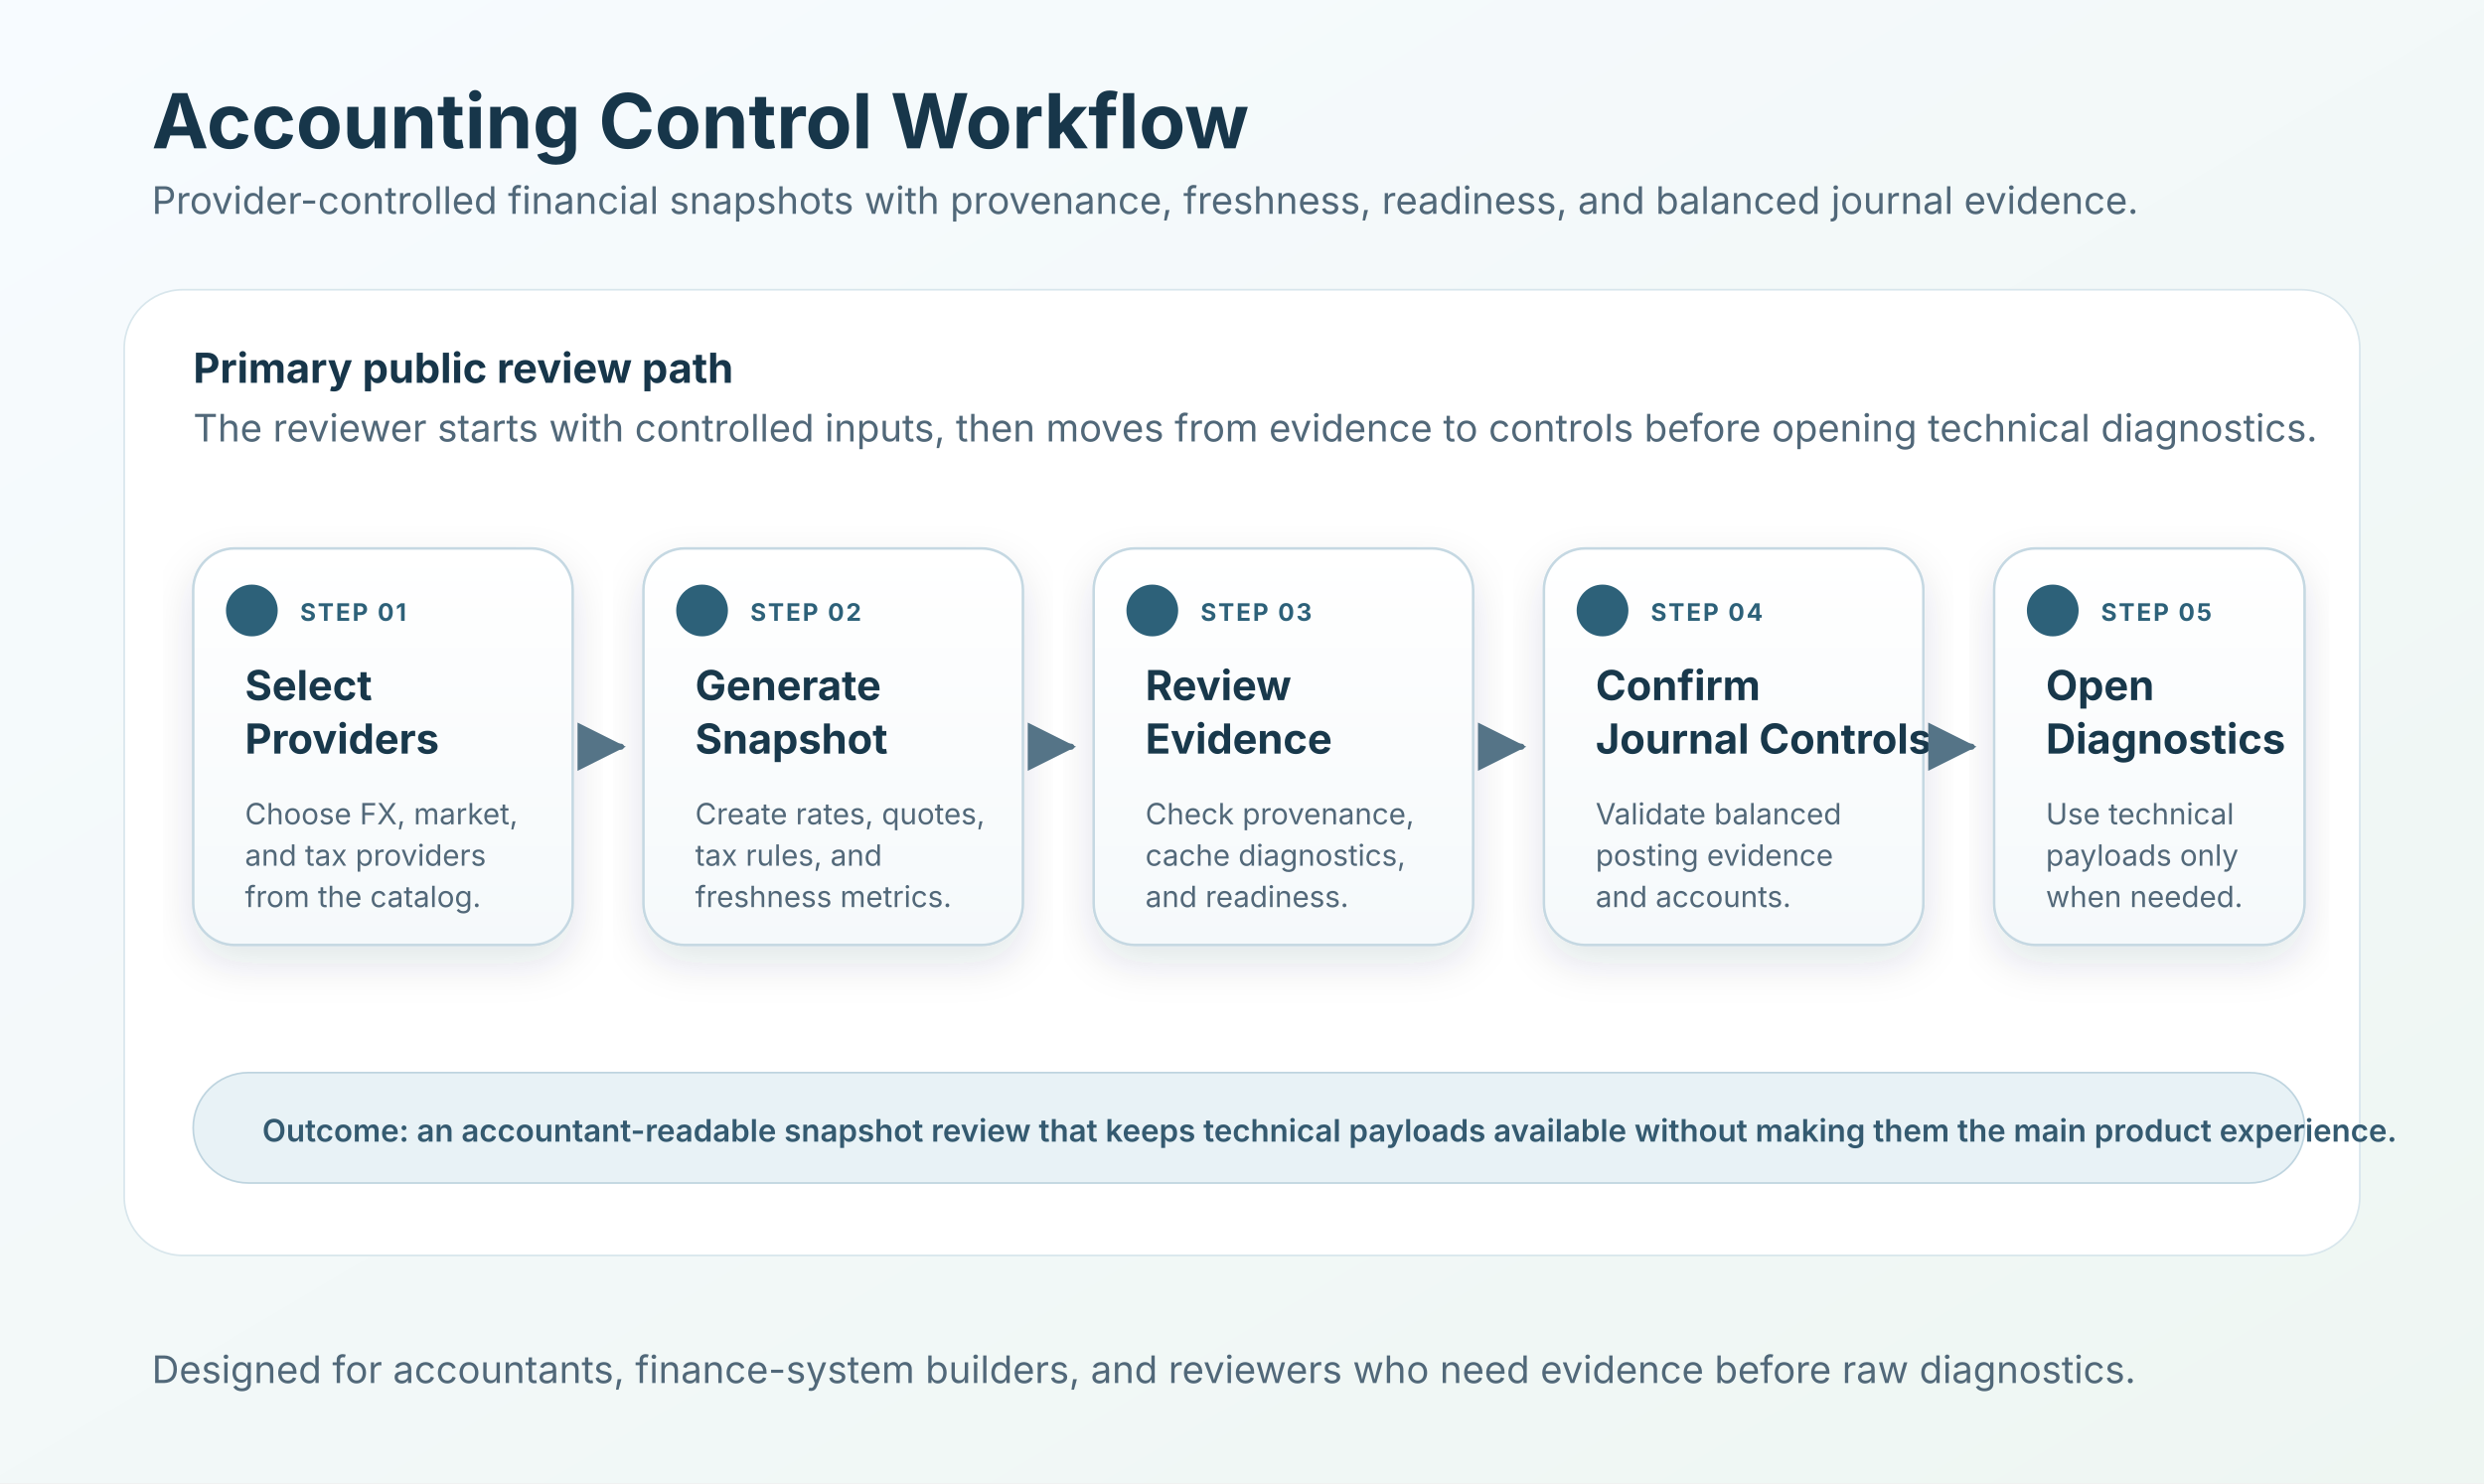
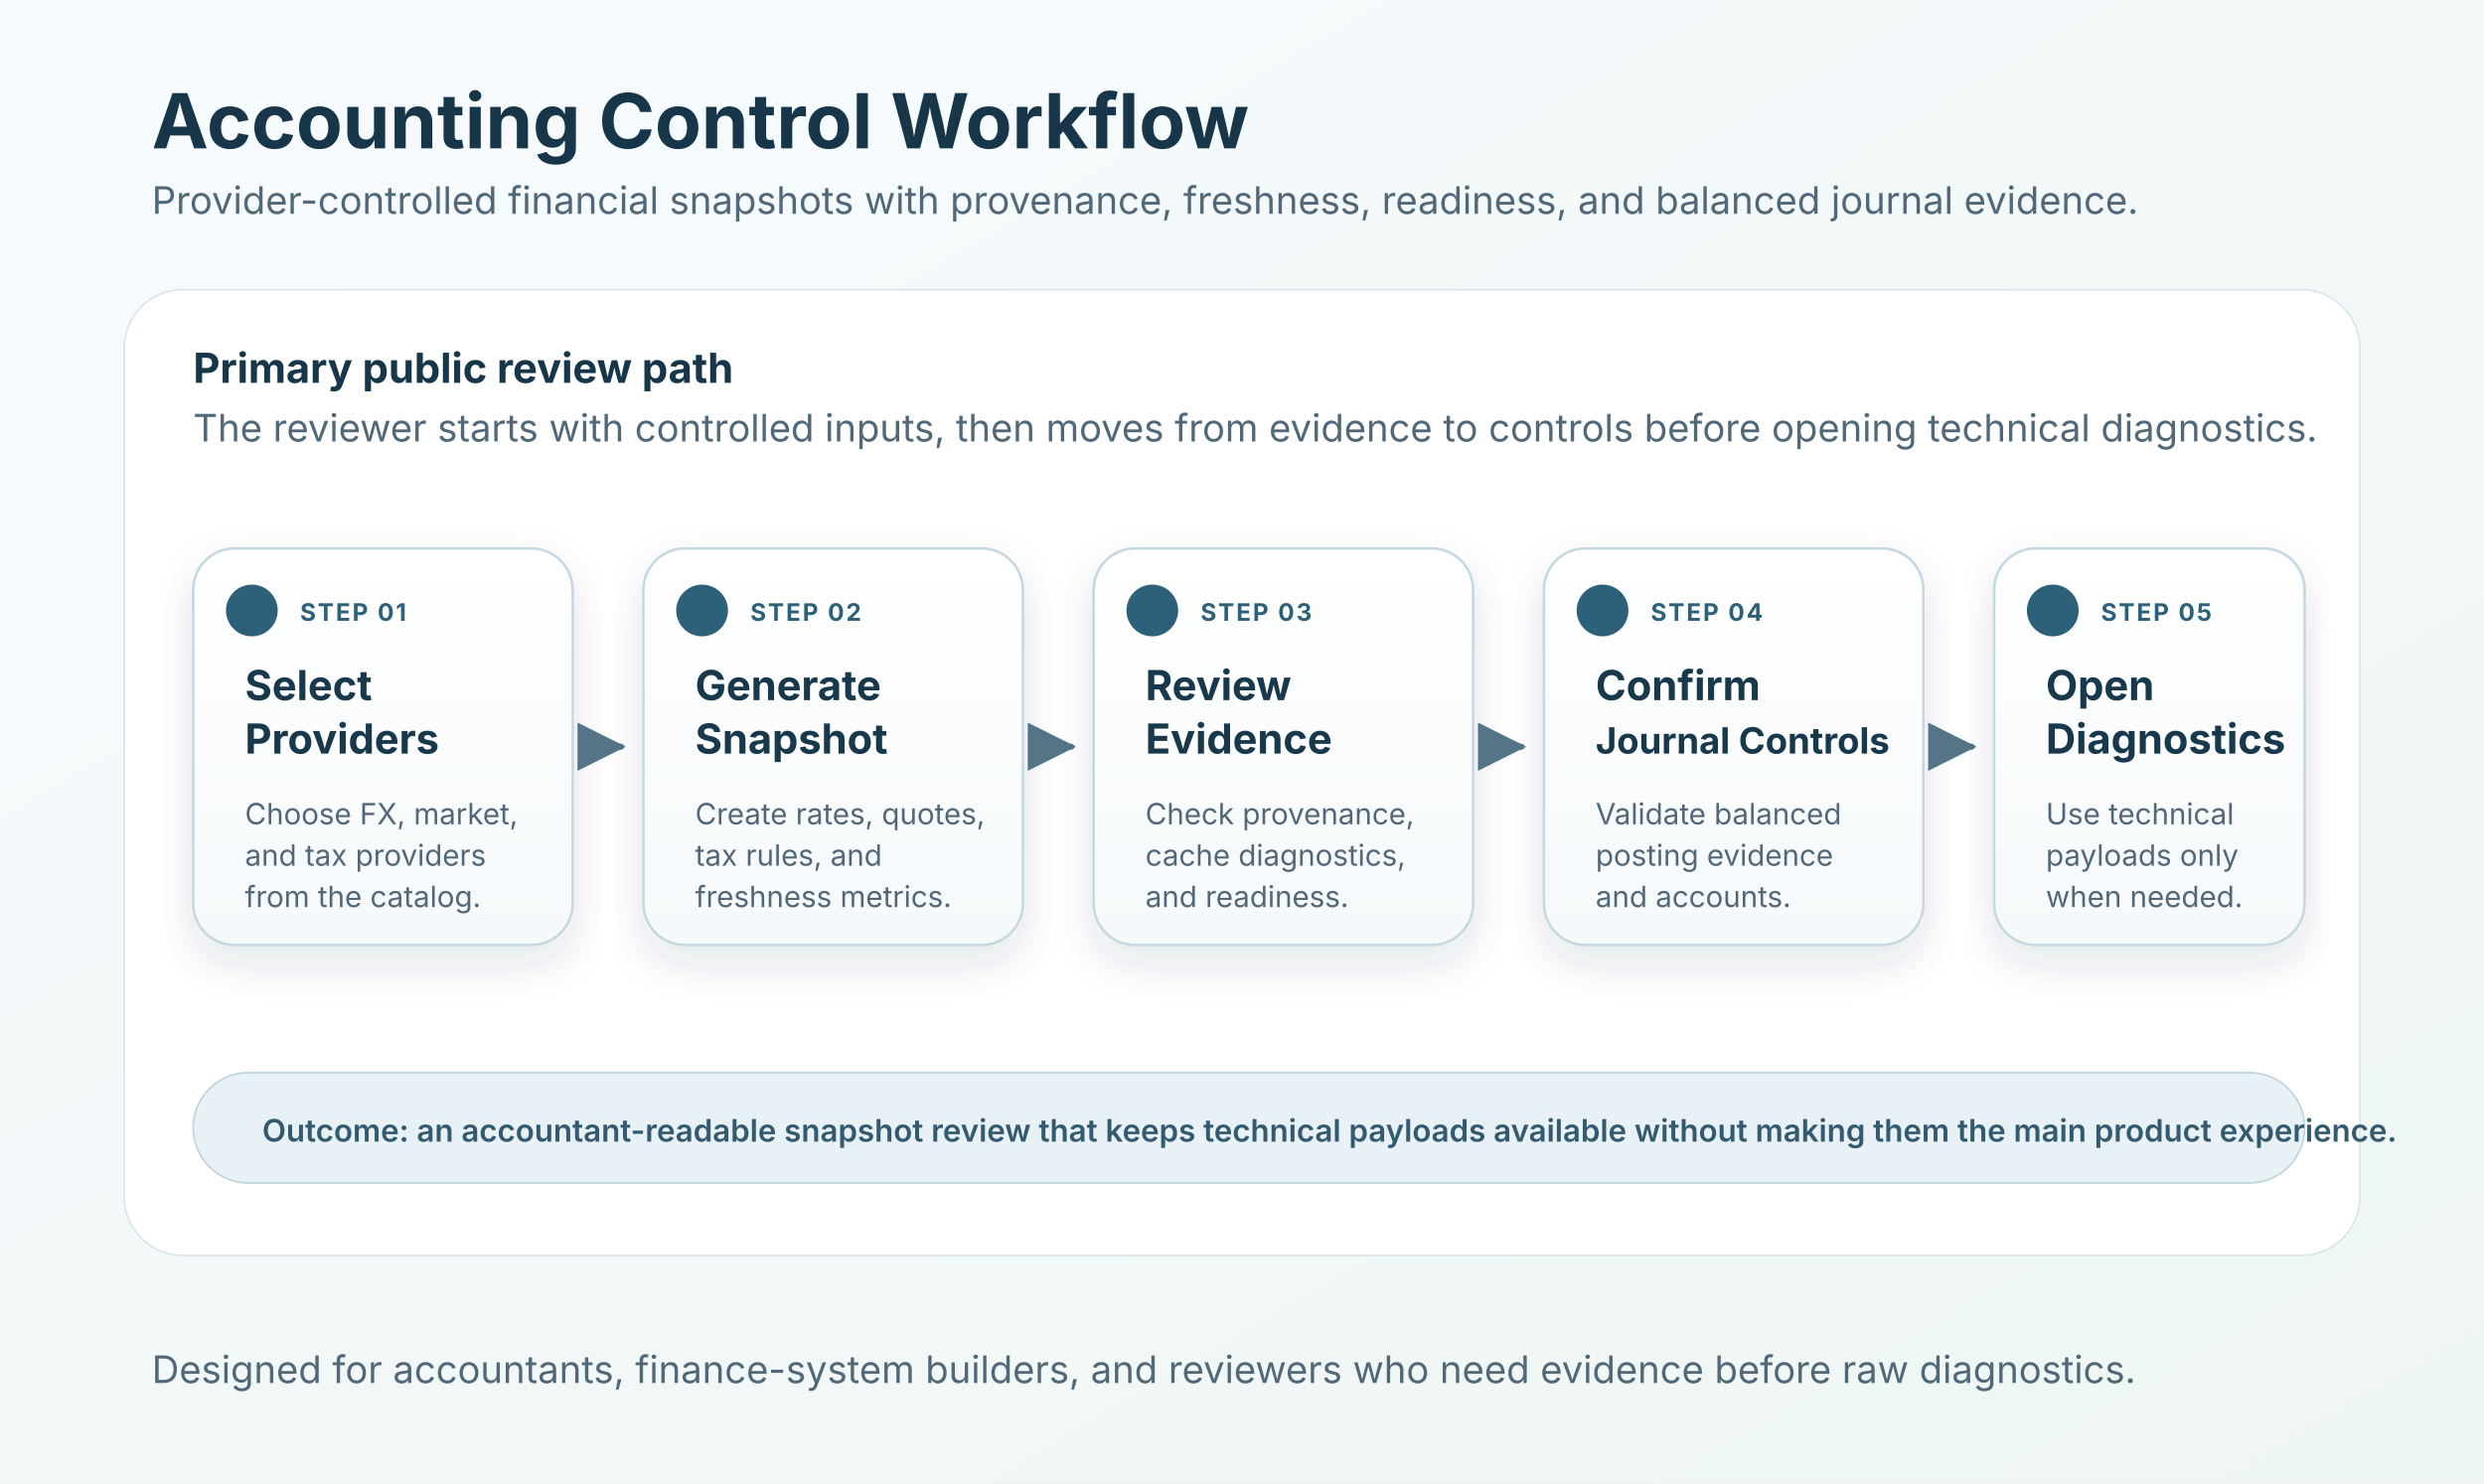
<svg xmlns="http://www.w3.org/2000/svg" width="1440" height="860" viewBox="0 0 1440 860" role="img" aria-labelledby="title desc">
  <defs>
    <linearGradient id="background" x1="0" y1="0" x2="1" y2="1">
      <stop offset="0" stop-color="#f7fbff" />
      <stop offset="1" stop-color="#eef6f2" />
    </linearGradient>
    <linearGradient id="panel" x1="0" y1="0" x2="0" y2="1">
      <stop offset="0" stop-color="#ffffff" />
      <stop offset="1" stop-color="#f5f9fb" />
    </linearGradient>
    <filter id="softShadow" x="-8%" y="-10%" width="116%" height="125%">
      <feDropShadow dx="0" dy="10" stdDeviation="12" flood-color="#193747" flood-opacity="0.12" />
    </filter>
    <marker id="arrow" viewBox="0 0 10 10" refX="9" refY="5" markerWidth="8" markerHeight="8" orient="auto">
      <path d="M 0 0 L 10 5 L 0 10 z" fill="#557487" />
    </marker>
    <style>
      .title { font: 700 44px system-ui, -apple-system, Segoe UI, sans-serif; fill: #17364a; }
      .subtitle { font: 400 22px system-ui, -apple-system, Segoe UI, sans-serif; fill: #516879; }
      .panel-title { font: 700 24px system-ui, -apple-system, Segoe UI, sans-serif; fill: #17364a; }
      .step-number { font: 700 14px system-ui, -apple-system, Segoe UI, sans-serif; fill: #2d6179; letter-spacing: .08em; }
      .step-title { font: 700 24px system-ui, -apple-system, Segoe UI, sans-serif; fill: #18384b; }
      .step-copy { font: 400 17px system-ui, -apple-system, Segoe UI, sans-serif; fill: #526879; }
      .footer { font: 600 18px system-ui, -apple-system, Segoe UI, sans-serif; fill: #345a70; }
      .card { fill: url(#panel); stroke: #c5d8e2; stroke-width: 1.5; filter: url(#softShadow); }
      .connector { stroke: #557487; stroke-width: 3.5; fill: none; marker-end: url(#arrow); stroke-linecap: round; }
      .dot { fill: #2d6179; }
    </style>
  </defs>
  <rect width="1440" height="860" fill="url(#background)" />
  <text class="title" x="88" y="86">Accounting Control Workflow</text>
  <text class="subtitle" x="88" y="124">Provider-controlled financial snapshots with provenance, freshness, readiness, and balanced journal evidence.</text>
  <rect x="72" y="168" width="1296" height="560" rx="34" fill="#ffffff" stroke="#d8e6ec" />
  <text class="panel-title" x="112" y="222">Primary public review path</text>
  <text class="subtitle" x="112" y="256">The reviewer starts with controlled inputs, then moves from evidence to controls before opening technical diagnostics.</text>
  <g transform="translate(112 318)">
    <rect class="card" x="0" y="0" width="220" height="230" rx="24" />
    <circle class="dot" cx="34" cy="36" r="15" />
    <text class="step-number" x="62" y="42">STEP 01</text>
    <text class="step-title" x="30" y="88">Select</text>
    <text class="step-title" x="30" y="119">Providers</text>
    <text class="step-copy" x="30" y="160">Choose FX, market,</text>
    <text class="step-copy" x="30" y="184">and tax providers</text>
    <text class="step-copy" x="30" y="208">from the catalog.</text>
  </g>
  <path class="connector" d="M 344 433 H 360" />
  <g transform="translate(373 318)">
    <rect class="card" x="0" y="0" width="220" height="230" rx="24" />
    <circle class="dot" cx="34" cy="36" r="15" />
    <text class="step-number" x="62" y="42">STEP 02</text>
    <text class="step-title" x="30" y="88">Generate</text>
    <text class="step-title" x="30" y="119">Snapshot</text>
    <text class="step-copy" x="30" y="160">Create rates, quotes,</text>
    <text class="step-copy" x="30" y="184">tax rules, and</text>
    <text class="step-copy" x="30" y="208">freshness metrics.</text>
  </g>
  <path class="connector" d="M 605 433 H 621" />
  <g transform="translate(634 318)">
    <rect class="card" x="0" y="0" width="220" height="230" rx="24" />
    <circle class="dot" cx="34" cy="36" r="15" />
    <text class="step-number" x="62" y="42">STEP 03</text>
    <text class="step-title" x="30" y="88">Review</text>
    <text class="step-title" x="30" y="119">Evidence</text>
    <text class="step-copy" x="30" y="160">Check provenance,</text>
    <text class="step-copy" x="30" y="184">cache diagnostics,</text>
    <text class="step-copy" x="30" y="208">and readiness.</text>
  </g>
  <path class="connector" d="M 866 433 H 882" />
  <g transform="translate(895 318)">
    <rect class="card" x="0" y="0" width="220" height="230" rx="24" />
    <circle class="dot" cx="34" cy="36" r="15" />
    <text class="step-number" x="62" y="42">STEP 04</text>
    <text class="step-title" x="30" y="88">Confirm</text>
-     <text class="step-title" x="30" y="119">Journal Controls</text>
+     <text class="step-title" x="30" y="119" style="font-size: 21px;">Journal Controls</text>
    <text class="step-copy" x="30" y="160">Validate balanced</text>
    <text class="step-copy" x="30" y="184">posting evidence</text>
    <text class="step-copy" x="30" y="208">and accounts.</text>
  </g>
  <path class="connector" d="M 1127 433 H 1143" />
  <g transform="translate(1156 318)">
    <rect class="card" x="0" y="0" width="180" height="230" rx="24" />
    <circle class="dot" cx="34" cy="36" r="15" />
    <text class="step-number" x="62" y="42">STEP 05</text>
    <text class="step-title" x="30" y="88">Open</text>
    <text class="step-title" x="30" y="119">Diagnostics</text>
    <text class="step-copy" x="30" y="160">Use technical</text>
    <text class="step-copy" x="30" y="184">payloads only</text>
    <text class="step-copy" x="30" y="208">when needed.</text>
  </g>
  <rect x="112" y="622" width="1224" height="64" rx="32" fill="#e8f2f6" stroke="#bed4df" />
  <text class="footer" x="152" y="662">Outcome: an accountant-readable snapshot review that keeps technical payloads available without making them the main product experience.</text>
  <text class="subtitle" x="88" y="802">Designed for accountants, finance-system builders, and reviewers who need evidence before raw diagnostics.</text>
</svg>
